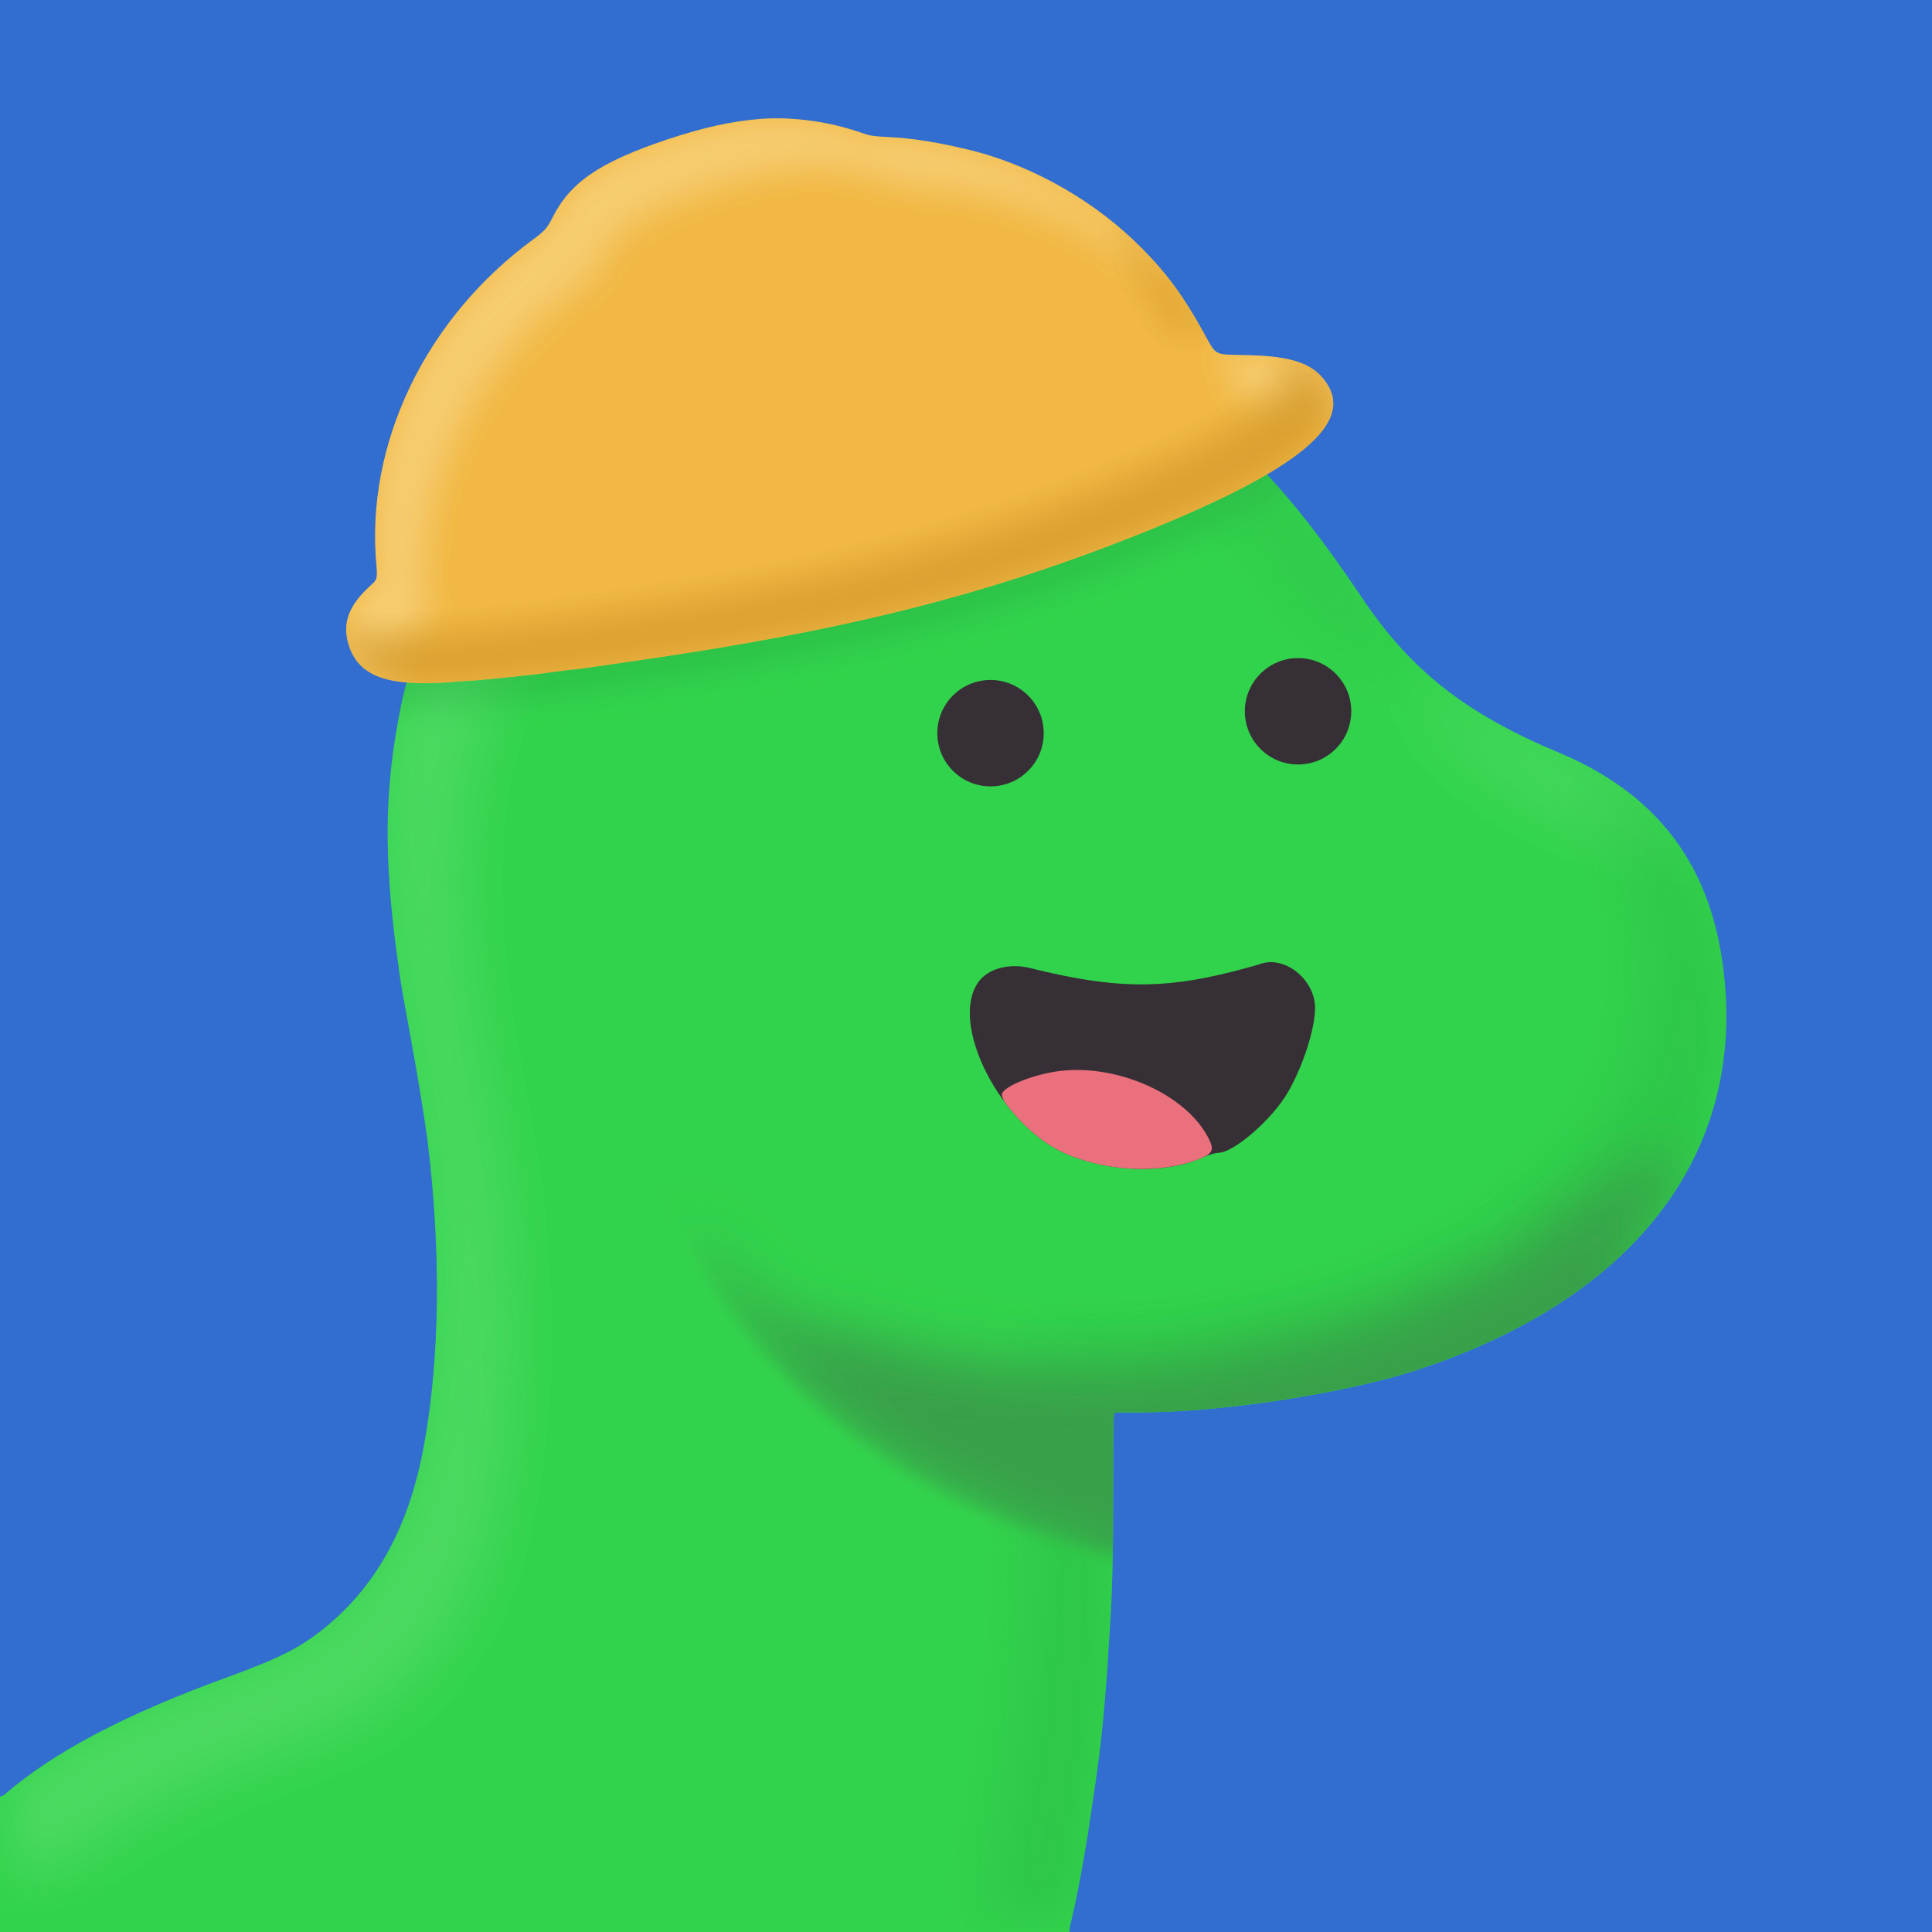
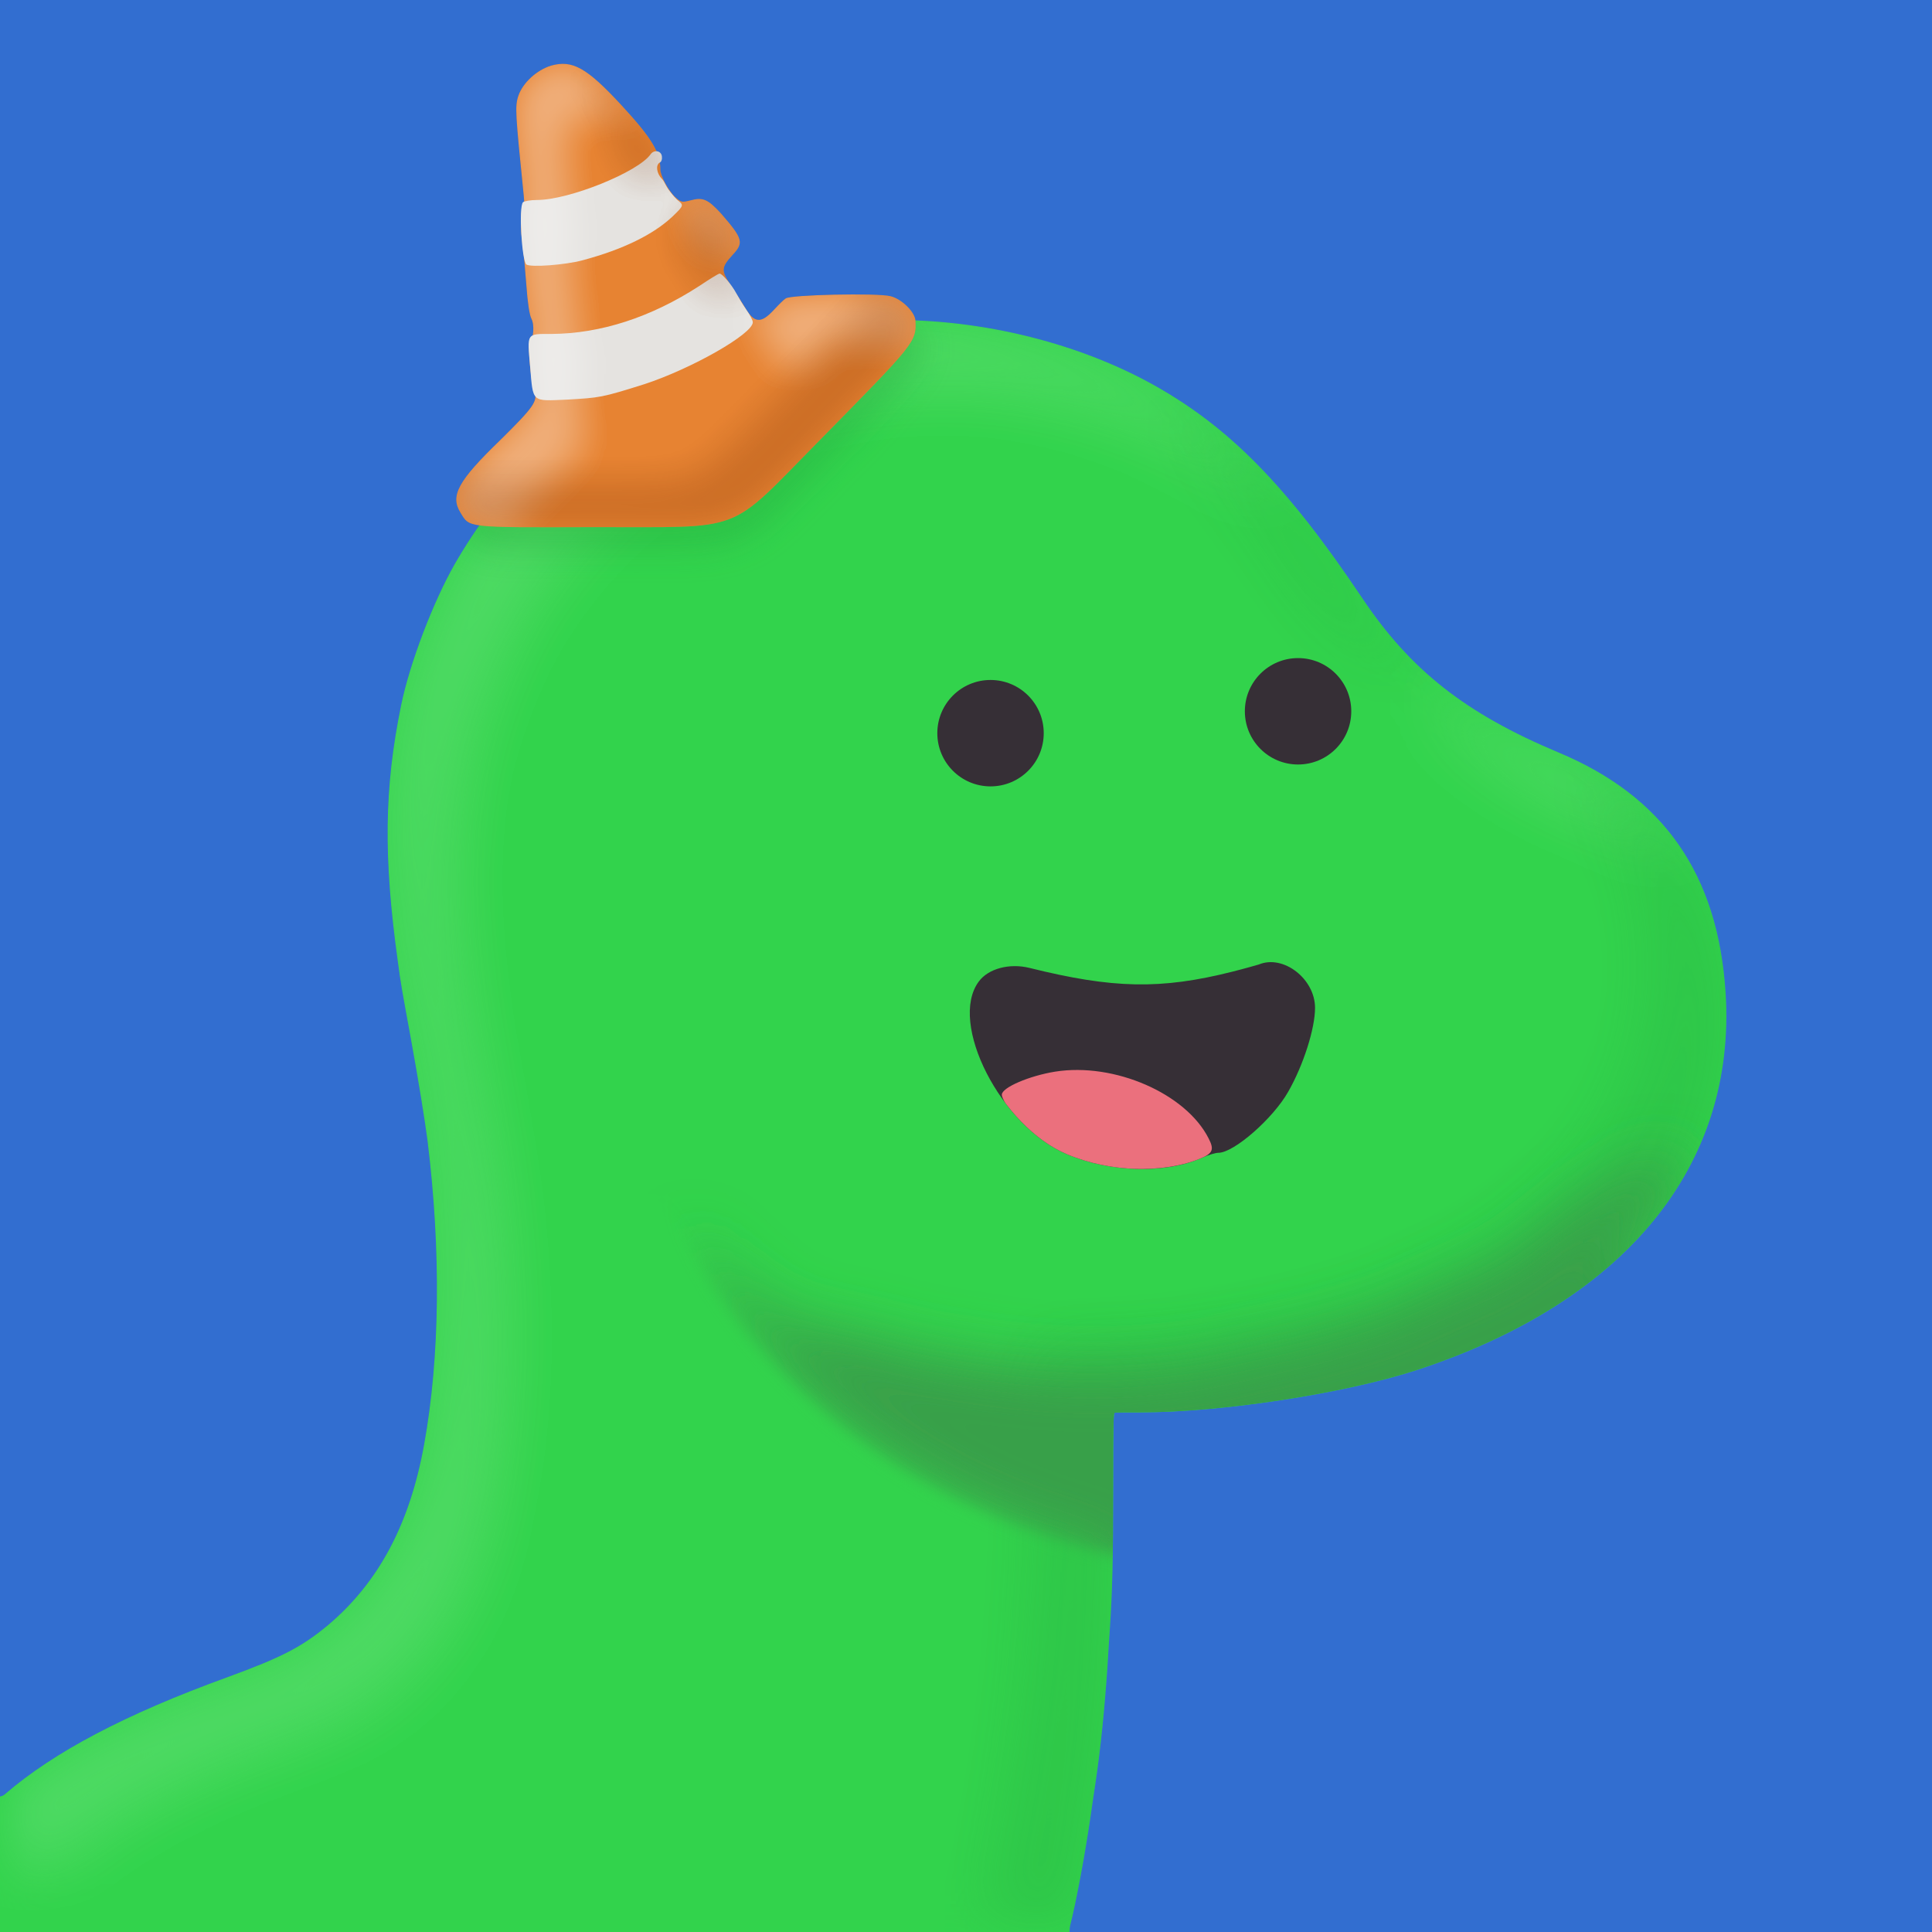
<svg xmlns="http://www.w3.org/2000/svg" viewBox="0 0 512 512" role="img" aria-labelledby="title">
  <defs>
    <path id="body" d="M232.8 84.9C183.4 86.7 143.3 109.8 120.5 149.5C114.8 159.5 108.6 175.7 106.3 186.9C101.8 208.9 101.6 227.1 105.4 254.6C106.2 260.8 106.7 263.3 108.8 274.8C111 286.9 112.5 296.3 113.3 302.3C116.9 331.6 116.6 359.5 112.4 382.8C108.6 403.9 100.3 419.4 86.9 430.7C79.9 436.5 74.7 439.2 60.2 444.5C33.2 454.3 14.3 464.3 1.4 475.4C0.1 476.5 0.1 476.5-24.9 476.5L-50 476.5L-50 519.3L-50 562L116.6 562L283.3 562L283.3 536.8C283.3 515.9 283.3 511.4 283.6 510.3C285.2 504 287.4 492.2 288.9 482.1C289.4 478.7 290 474.4 290.3 472.6C291.7 463.1 292.7 453.3 293.5 441.5C293.6 439.4 293.9 435.1 294.1 432C294.8 421.6 295 413.2 295 393.8C295 376.5 295.1 374.6 295.4 374.4C295.6 374.3 298.7 374.3 302.2 374.3C323.8 374.3 356.3 369.3 375.4 363.1C430.7 345 460.2 309 457.3 263.1C455.3 231.8 441 211.1 413 199.4C388.4 189.1 373.8 177.6 361 158.5C341.1 128.8 325.9 113.3 305.7 102C284.7 90.3 257.6 84 232.8 84.9Z" />
-     <path id="accessory-shape" d="M201.7 31.5C193.9 32.1 186.3 33.8 176.7 37C158.9 43 151.1 48.3 146.4 57.7C144.9 60.6 144.4 61.1 141.5 63.3C112.7 84.3 96.6 117.9 99.8 150.3C100 153.2 99.9 153.6 98.5 154.9C92.4 160.3 90.6 165.1 92.4 170.9C95 179.2 102.6 182 119.2 180.8C120.9 180.6 124.2 180.4 126.4 180.3C130.6 179.9 142.1 178.8 146.5 178.1C147.9 177.9 151 177.5 153.3 177.3C157.5 176.7 158.4 176.6 168.6 175.1C224.2 167.1 261.3 157.7 301.8 141.6C342.3 125.4 357.9 113.3 352.2 102.6C348.9 96.6 343.1 94.3 329.9 94.1C321.5 93.9 322.5 94.5 318.8 87.8C313.7 78.6 309.2 72.4 302.6 65.8C290.7 53.7 274.6 44.4 258.4 40.1C249.6 37.9 242.2 36.6 235 36.3C231.3 36.1 230.7 36 228.6 35.3C219.9 32.2 210.1 30.9 201.7 31.5Z" />
+     <path id="accessory-shape" d="M146 17.4C142.2 18.6 138.6 21.9 137.4 25.3C136.4 28.2 136.6 30.1 138.8 51.9C139 53.6 138.9 54.8 138.6 55.1C137.9 55.8 137.8 59.9 138.5 65C138.8 67.1 139.2 71.9 139.5 75.7C139.8 80 140.3 83.4 140.8 84.4C141.7 86.1 141.4 89.6 140.4 90.9C139.8 91.6 140.7 101.4 141.6 103.6C142.6 106.3 141.4 107.9 132.6 116.6C121.3 127.5 119.3 131.4 122 135.8C124.5 139.9 123.2 139.8 156.8 139.7C198.1 139.6 192.3 141.9 217.1 116.8C242.6 90.9 242.9 90.6 242.6 84.9C242.4 82.6 238.9 79.2 236 78.5C232.5 77.6 209.3 78.1 208.2 79.1C207.7 79.4 206.3 80.8 205.1 82.1C201.6 85.9 199.8 85.7 197.2 81.1C196.4 79.8 194.8 77.3 193.6 75.5C191.1 71.7 191.1 70.9 194.1 67.6C197.2 64.3 196.9 63.3 191.1 56.6C187.6 52.8 186.3 52.2 183 53.1C180.6 53.7 180.5 53.6 178.9 52.2C177.2 50.6 175 46.6 175 44.9C175 40.4 172.8 36.7 164.8 28C155.5 17.9 151.7 15.8 146 17.4ZM172.4 40.9C169.1 45.6 150.8 53 142.3 53C140.6 53 138.9 53.3 138.6 53.6C137.4 54.8 138.3 69.2 139.5 70.1C140.7 70.9 149.8 70.2 154.3 69C165.2 66.1 173.2 62.1 178.2 57.4C181.3 54.4 181.3 54.4 179.4 52.9C178.4 51.9 177.2 50.4 176.7 49.5C176.2 48.6 175.7 47.6 175.5 47.5C174 46 173.7 43.8 174.8 43.1C175.3 42.9 175.5 42.2 175.4 41.4C175.2 39.9 173.3 39.6 172.4 40.9ZM185.3 75.8C172.5 84.1 159.2 88.4 146.2 88.5C139.4 88.5 139.7 88.1 140.5 97.3C141.3 106.8 140.8 106.3 150.3 105.9C158.9 105.4 159.4 105.4 170.8 101.8C183.3 97.7 199.5 88.5 199.5 85.4C199.5 84.9 198.8 83.5 197.8 82.1C196.9 80.8 195.7 78.8 195.1 77.7C194 75.6 191.4 72.5 190.7 72.5C190.4 72.5 188 74 185.3 75.8Z" />
    <clipPath id="clip-frame">
      <rect x="0" y="0" width="512" height="512" />
    </clipPath>
    <clipPath id="clip-mouth">
      <path d="M333.6 255.6C332.9 255.8 329.8 256.7 326.6 257.5C307.6 262.3 294.9 262 272.8 256.5C267.5 255.2 261.9 256.7 259.4 260.1C251.2 271.1 265.3 298.6 282.8 305.9C294.4 310.8 309.2 311.1 318.8 306.7C320.2 306.1 322.1 305.5 322.9 305.5C327 305.5 337.4 296.4 341.4 289.3C345.4 282.3 348.5 272.6 348.5 267.1C348.5 259.4 340.1 252.9 333.6 255.6Z" />
    </clipPath>
    <clipPath id="clip-body">
      <use href="#body" />
    </clipPath>
    <clipPath id="clip-accessory">
      <use href="#accessory-shape" />
    </clipPath>
    <filter id="soft" filterUnits="userSpaceOnUse" x="-64" y="-64" width="640" height="640">
      <feGaussianBlur stdDeviation="7.5" />
    </filter>
    <filter id="softer" filterUnits="userSpaceOnUse" x="-64" y="-64" width="640" height="640">
      <feGaussianBlur stdDeviation="4" />
    </filter>
    <filter id="edge" filterUnits="userSpaceOnUse" x="-64" y="-64" width="640" height="640">
      <feGaussianBlur stdDeviation="2" />
    </filter>
    <mask id="mask-jaw">
      <path d="M176 316.3C195.6 365.6 242.8 400.7 294 412L480 412L480 0L150 0L150 316.3Z" fill="#fff" filter="url(#edge)" />
    </mask>
    <mask id="body-light">
      <g filter="url(#soft)">
        <use href="#body" fill="#fff" />
        <use href="#body" x="12.5" y="12.5" fill="#000" />
      </g>
    </mask>
    <mask id="body-shade">
      <g filter="url(#soft)">
        <use href="#body" fill="#fff" />
        <use href="#body" x="-15" y="-12.5" fill="#000" />
      </g>
    </mask>
    <mask id="accessory-light">
      <g filter="url(#softer)">
        <use href="#accessory-shape" fill="#fff" />
        <use href="#accessory-shape" x="10" y="10" fill="#000" />
      </g>
    </mask>
    <mask id="accessory-shade">
      <g filter="url(#softer)">
        <use href="#accessory-shape" fill="#fff" />
        <use href="#accessory-shape" x="-9" y="-9" fill="#000" />
      </g>
    </mask>
  </defs>
  <g clip-path="url(#clip-frame)">
    <rect x="0" y="0" width="512" height="512" fill="#326ED0" />
    <g id="dino">
      <use href="#body" fill="#32D34C" />
      <g clip-path="url(#clip-body)">
        <rect width="512" height="512" fill="#7CE68A" opacity="0.4" mask="url(#body-light)" />
        <rect width="512" height="512" fill="#24A63F" opacity="0.3" mask="url(#body-shade)" />
        <g mask="url(#mask-jaw)">
          <path d="M438.3 306.5C437.5 306.9 436.7 307.4 436.5 307.6C436.3 307.8 436 308 435.9 308C435.6 308 431.6 310.4 430.1 311.5C429.6 311.9 427.2 313.3 424.9 314.6C422.6 315.9 420.1 317.5 419.5 318C418.9 318.6 416.8 320.2 414.9 321.6C410.7 324.7 407.8 327.2 404.4 330.3C402.6 331.9 401.4 332.7 400 333.4C397.4 334.6 395.9 335.4 394.4 336.4C393.7 336.8 392 337.6 390.6 338.1C389.1 338.6 387.2 339.4 386.3 339.8C385.4 340.2 383.2 341.1 381.5 341.8C377.2 343.5 375.4 344.4 373.4 345.6C370.9 347.2 366.2 349.1 363.9 349.6C359.9 350.4 356.1 351.5 349.4 353.8C347 354.6 335.9 357 334.6 357C333.9 357 326.1 359 323.3 359.9C321.4 360.5 318.7 360.9 313 361.5C311.7 361.7 308.1 362.1 304.9 362.4C298.1 363.2 279.6 363.4 278.5 362.6C278.4 362.6 276.9 362.5 275.1 362.4C273.3 362.3 270.5 362.1 268.9 361.9C267.2 361.7 264.4 361.3 262.6 361.1C260.9 360.9 258.8 360.6 258.1 360.4C256.8 359.9 254.3 359.6 250.3 359.3C248.8 359.1 246.9 358.8 246.1 358.6C245.3 358.3 243.4 357.9 242.1 357.8C240.8 357.6 238.9 357.2 238.1 356.9C233.1 354.9 227.2 353.5 222.9 353.3C220.2 353.1 219.7 352.9 217.9 352.1C216.4 351.4 215.4 351.2 214.1 351.1C213.2 351 211.9 350.9 211.4 350.7C207 349.6 195 340.2 188.4 332.8C182.9 326.6 182 325.8 182 327C182 328.4 184.7 333.8 188.7 340.1C209.3 373.2 246.8 399.7 288.3 410.4C295.9 412.4 295.6 409.9 293.3 443.5C292.6 453.5 291.6 462.8 290.6 470.2C290.1 473.5 290.1 473.9 291.4 474.9C292.8 475.9 473.2 475.3 474.3 474.3C475.8 472.8 475.8 340 474.3 338.5C473.3 337.5 473.3 337.5 450.6 337.5C425.6 337.5 426.8 337.6 426.8 336.1C426.8 335.5 427.2 334.9 429.1 333.3C436.6 326.3 445.4 314.8 445.9 311.4C446.1 310.1 446 310.1 445 309.2C444.4 308.6 443.9 307.9 443.8 307.6C443.1 306 440.3 305.4 438.3 306.5Z" fill="#37A049" filter="url(#soft)" />
        </g>
        <use href="#accessory-shape" x="2" y="6" fill="#24A63F" opacity="0.35" filter="url(#softer)" />
      </g>
    </g>
    <g id="face" fill="#362F36">
      <circle cx="262.5" cy="194.3" r="14.1" />
      <circle cx="344" cy="188.5" r="14.1" />
      <path d="M333.6 255.6C332.9 255.8 329.8 256.7 326.6 257.5C307.6 262.3 294.9 262 272.8 256.5C267.5 255.2 261.9 256.7 259.4 260.1C251.2 271.1 265.3 298.6 282.8 305.9C294.4 310.8 309.2 311.1 318.8 306.7C320.2 306.1 322.1 305.5 322.9 305.5C327 305.5 337.4 296.4 341.4 289.3C345.4 282.3 348.5 272.6 348.5 267.1C348.5 259.4 340.1 252.9 333.6 255.6Z" />
      <path d="M279.6 284C272.8 285.1 265.5 288.2 265.5 290.1C265.5 292.4 272.2 299.6 277.7 303.3C288.1 310.2 306.6 311.9 318.4 306.9C321.4 305.6 321.8 304.6 320.3 301.7C314.3 289.8 295.3 281.5 279.6 284Z" fill="#EB707D" clip-path="url(#clip-mouth)" />
    </g>
    <g id="accessory">
-       <use href="#accessory-shape" fill="#F1B844" />
+       <path d="M146 17.4C142.2 18.6 138.6 21.9 137.4 25.3C136.4 28.2 136.6 30.1 138.8 51.9C139 53.6 138.9 54.8 138.6 55.1C137.9 55.8 137.8 59.9 138.5 65C138.8 67.1 139.2 71.9 139.5 75.7C139.8 80 140.3 83.4 140.8 84.4C141.7 86.1 141.4 89.6 140.4 90.9C139.8 91.6 140.7 101.4 141.6 103.6C142.6 106.3 141.4 107.9 132.6 116.6C121.3 127.5 119.3 131.4 122 135.8C124.5 139.9 123.2 139.8 156.8 139.7C198.1 139.6 192.3 141.9 217.1 116.8C242.6 90.9 242.9 90.6 242.6 84.9C242.4 82.6 238.9 79.2 236 78.5C232.5 77.6 209.3 78.1 208.2 79.1C207.7 79.4 206.3 80.8 205.1 82.1C201.6 85.9 199.8 85.7 197.2 81.1C196.4 79.8 194.8 77.3 193.6 75.5C191.1 71.7 191.1 70.9 194.1 67.6C197.2 64.3 196.9 63.3 191.1 56.6C187.6 52.8 186.3 52.2 183 53.1C180.6 53.7 180.5 53.6 178.9 52.2C177.2 50.6 175 46.6 175 44.9C175 40.4 172.8 36.7 164.8 28C155.5 17.9 151.7 15.8 146 17.4Z" fill="#E78332" />
+       <path d="M172.4 40.9C169.1 45.6 150.8 53 142.3 53C140.6 53 138.9 53.3 138.6 53.6C137.4 54.8 138.3 69.2 139.5 70.1C140.7 70.9 149.8 70.2 154.3 69C165.2 66.1 173.2 62.1 178.2 57.4C181.3 54.4 181.3 54.4 179.4 52.9C178.4 51.9 177.2 50.4 176.7 49.5C176.2 48.6 175.7 47.6 175.5 47.5C174 46 173.7 43.8 174.8 43.1C175.3 42.9 175.5 42.2 175.4 41.4C175.2 39.9 173.3 39.6 172.4 40.9ZM185.3 75.8C172.5 84.1 159.2 88.4 146.2 88.5C139.4 88.5 139.7 88.1 140.5 97.3C141.3 106.8 140.8 106.3 150.3 105.9C158.9 105.4 159.4 105.4 170.8 101.8C183.3 97.7 199.5 88.5 199.5 85.4C199.5 84.9 198.8 83.5 197.8 82.1C196.9 80.8 195.7 78.8 195.1 77.7C194 75.6 191.4 72.5 190.7 72.5C190.4 72.5 188 74 185.3 75.8Z" fill="#E5E3E0" />
      <g clip-path="url(#clip-accessory)">
-         <rect width="512" height="512" fill="#F7D27E" opacity="0.8" mask="url(#accessory-light)" />
-         <rect width="512" height="512" fill="#D49A2C" opacity="0.8" mask="url(#accessory-shade)" />
+         <rect width="512" height="512" fill="#FFFFFF" opacity="0.35" mask="url(#accessory-light)" />
+         <rect width="512" height="512" fill="#7A2E00" opacity="0.25" mask="url(#accessory-shade)" />
      </g>
    </g>
  </g>
</svg>
